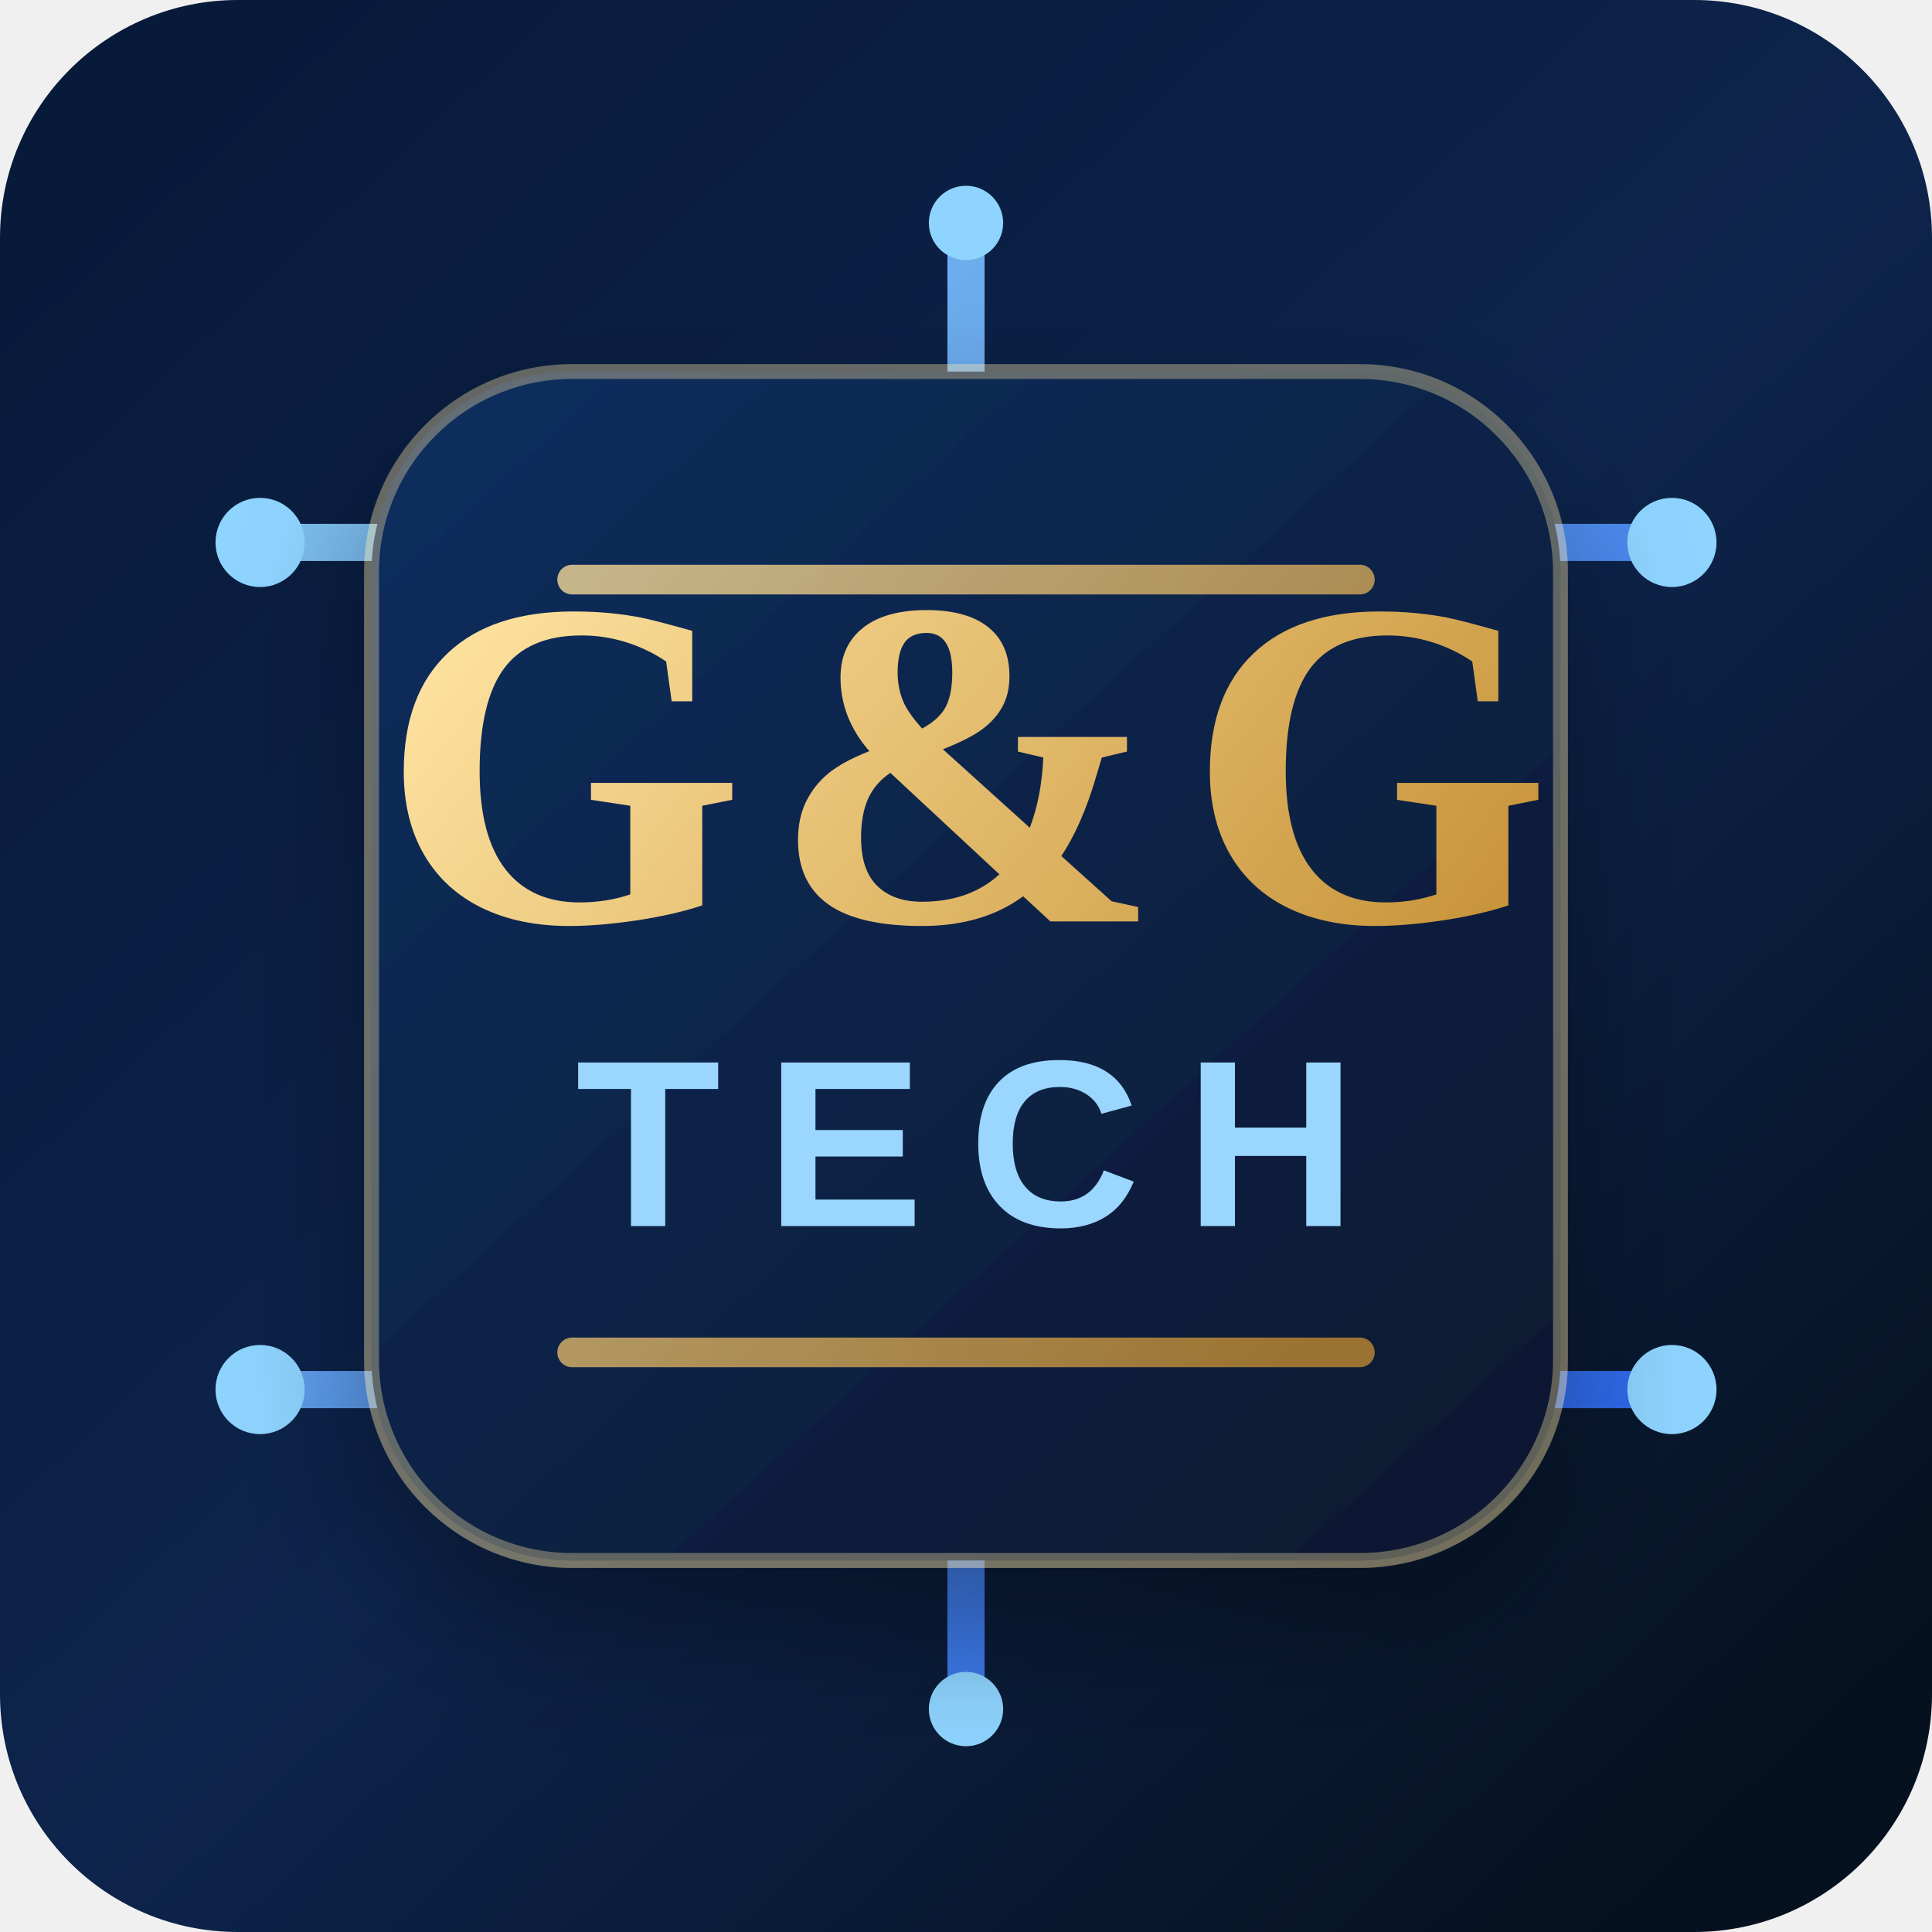
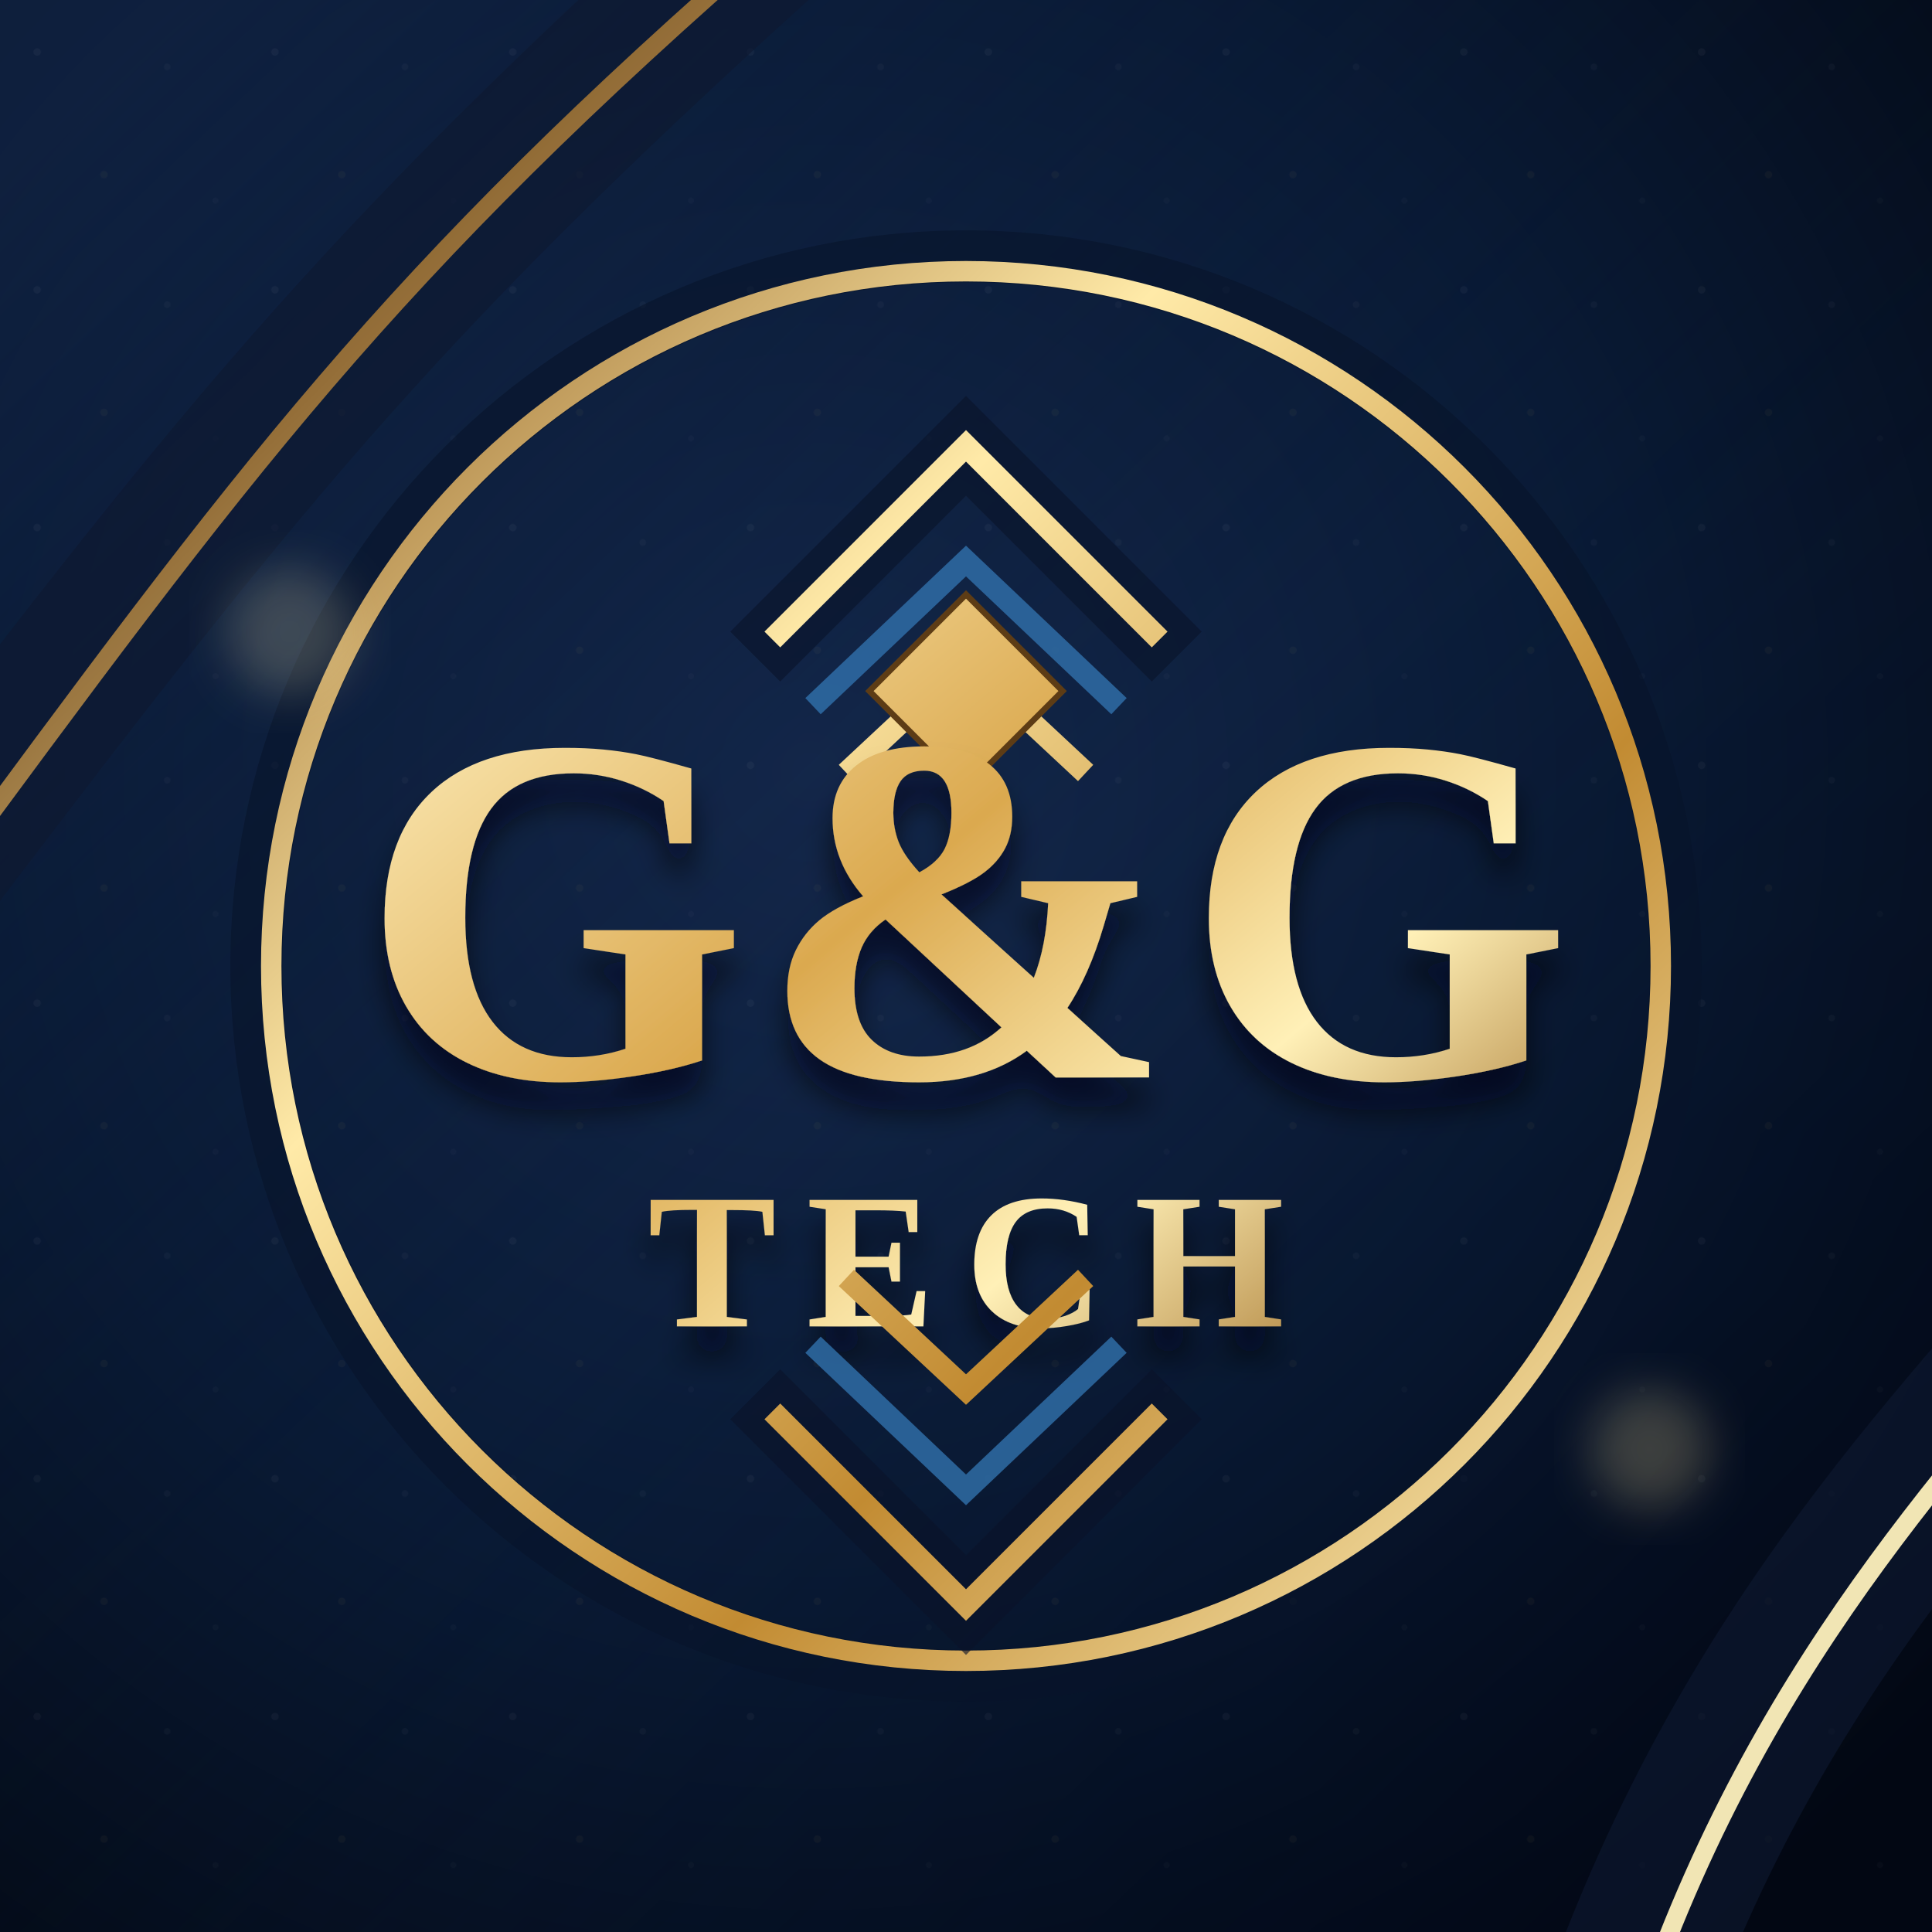
<svg xmlns="http://www.w3.org/2000/svg" viewBox="0 0 520 520" role="img" aria-labelledby="gg-logo-title gg-logo-desc">
  <defs>
-     <linearGradient id="bg" x1="44" y1="34" x2="472" y2="490" gradientUnits="userSpaceOnUse">
-       <stop stop-color="#081a3a" />
-       <stop offset="0.52" stop-color="#0d244c" />
-       <stop offset="1" stop-color="#06111f" />
+     <radialGradient id="bgGlow" cx="42%" cy="40%" r="74%">
+       <stop offset="0" stop-color="#14284c" />
+       <stop offset="0.58" stop-color="#091a35" />
+       <stop offset="1" stop-color="#040b18" />
+     </radialGradient>
+     <linearGradient id="edgeShade" x1="30" y1="18" x2="490" y2="500" gradientUnits="userSpaceOnUse">
+       <stop stop-color="#14284c" stop-opacity="0.55" />
+       <stop offset="0.5" stop-color="#06142b" stop-opacity="0" />
+       <stop offset="1" stop-color="#010511" stop-opacity="0.66" />
    </linearGradient>
-     <linearGradient id="panel" x1="108" y1="90" x2="412" y2="424" gradientUnits="userSpaceOnUse">
-       <stop stop-color="#102f60" />
-       <stop offset="1" stop-color="#09172d" />
+     <linearGradient id="gold" x1="156" y1="130" x2="368" y2="382" gradientUnits="userSpaceOnUse">
+       <stop stop-color="#fff0be" />
+       <stop offset="0.42" stop-color="#dba94f" />
+       <stop offset="0.72" stop-color="#fff0b7" />
+       <stop offset="1" stop-color="#9c6921" />
    </linearGradient>
-     <linearGradient id="gold" x1="130" y1="138" x2="380" y2="330" gradientUnits="userSpaceOnUse">
-       <stop stop-color="#ffe5a3" />
-       <stop offset="1" stop-color="#c28b2f" />
+     <linearGradient id="goldLine" x1="74" y1="66" x2="438" y2="432" gradientUnits="userSpaceOnUse">
+       <stop stop-color="#8c5a1d" />
+       <stop offset="0.34" stop-color="#ffeaa8" />
+       <stop offset="0.68" stop-color="#c28b32" />
+       <stop offset="1" stop-color="#fff2bd" />
    </linearGradient>
-     <linearGradient id="blue" x1="86" y1="96" x2="430" y2="420" gradientUnits="userSpaceOnUse">
-       <stop stop-color="#8ed4ff" />
-       <stop offset="1" stop-color="#2d6dff" />
-     </linearGradient>
-     <filter id="soft-shadow" x="-20%" y="-20%" width="140%" height="140%">
-       <feDropShadow dx="0" dy="18" stdDeviation="18" flood-color="#020712" flood-opacity="0.35" />
+     <filter id="letterShadow" x="-20%" y="-20%" width="140%" height="150%">
+       <feDropShadow dx="0" dy="8" stdDeviation="4" flood-color="#020612" flood-opacity="0.62" />
    </filter>
+     <filter id="softGlow" x="-30%" y="-30%" width="160%" height="160%">
+       <feGaussianBlur stdDeviation="6" />
+     </filter>
+     <pattern id="grain" width="64" height="64" patternUnits="userSpaceOnUse">
+       <rect width="64" height="64" fill="#ffffff" opacity="0" />
+       <circle cx="10" cy="14" r="1" fill="#ffffff" opacity="0.07" />
+       <circle cx="45" cy="18" r="0.9" fill="#ffffff" opacity="0.05" />
+       <circle cx="28" cy="47" r="1" fill="#d8b36a" opacity="0.08" />
+       <circle cx="58" cy="54" r="0.8" fill="#ffffff" opacity="0.04" />
+     </pattern>
  </defs>
-   <rect width="520" height="520" rx="64" fill="url(#bg)" />
-   <g fill="none" stroke="url(#blue)" stroke-linecap="round" stroke-linejoin="round" stroke-width="10" opacity="0.9">
-     <path d="M70 146h78l34 34" />
-     <path d="M450 146h-78l-34 34" />
-     <path d="M70 374h78l34-34" />
-     <path d="M450 374h-78l-34-34" />
-     <path d="M260 60v64" />
-     <path d="M260 396v64" />
+   <rect width="520" height="520" fill="url(#bgGlow)" />
+   <rect width="520" height="520" fill="url(#edgeShade)" />
+   <rect width="520" height="520" fill="url(#grain)" opacity="0.55" />
+   <path d="M-26 242 C62 126 100 78 204 -16" fill="none" stroke="#0d1831" stroke-width="42" opacity="0.66" />
+   <path d="M-18 240 C66 126 104 74 210 -18" fill="none" stroke="url(#goldLine)" stroke-width="4.8" opacity="0.9" />
+   <path d="M436 544 C472 442 530 386 578 330" fill="none" stroke="#0d1831" stroke-width="44" opacity="0.62" />
+   <path d="M442 540 C476 442 532 388 576 334" fill="none" stroke="url(#goldLine)" stroke-width="5" opacity="0.94" />
+   <circle cx="260" cy="260" r="191" fill="none" stroke="#071329" stroke-width="14" opacity="0.58" />
+   <circle cx="260" cy="260" r="187" fill="none" stroke="url(#goldLine)" stroke-width="5.5" />
+   <circle cx="78" cy="170" r="17" fill="#fff0b5" opacity="0.2" filter="url(#softGlow)" />
+   <circle cx="444" cy="390" r="16" fill="#ffe7a0" opacity="0.22" filter="url(#softGlow)" />
+   <g fill="none" stroke-linecap="square" stroke-linejoin="miter">
+     <path d="M210 170 L260 120 L310 170" stroke="#091228" stroke-width="19" opacity="0.6" />
+     <path d="M210 170 L260 120 L310 170" stroke="url(#goldLine)" stroke-width="6" />
+     <path d="M221 188 L260 151 L299 188" stroke="#2f6faa" stroke-width="6" opacity="0.82" />
+     <path d="M230 206 L260 178 L290 206" stroke="url(#goldLine)" stroke-width="6" />
+     <path d="M260 160 L286 186 L260 212 L234 186 Z" fill="url(#gold)" stroke="#5d3c15" stroke-width="1.6" />
  </g>
-   <g fill="#8ed4ff">
-     <circle cx="70" cy="146" r="12" />
-     <circle cx="450" cy="146" r="12" />
-     <circle cx="70" cy="374" r="12" />
-     <circle cx="450" cy="374" r="12" />
-     <circle cx="260" cy="60" r="10" />
-     <circle cx="260" cy="460" r="10" />
+   <g filter="url(#letterShadow)">
+     <text x="260" y="290" text-anchor="middle" fill="url(#gold)" font-family="Georgia, Times New Roman, serif" font-size="134" font-weight="700" letter-spacing="3">G&amp;G</text>
+     <text x="260" y="357" text-anchor="middle" fill="url(#gold)" font-family="Georgia, Times New Roman, serif" font-size="52" font-weight="700" letter-spacing="8">TECH</text>
  </g>
-   <rect x="100" y="100" width="320" height="320" rx="54" fill="url(#panel)" stroke="#ffe5a3" stroke-opacity="0.35" stroke-width="4" filter="url(#soft-shadow)" />
-   <path d="M154 156h212M154 364h212" stroke="url(#gold)" stroke-linecap="round" stroke-width="8" opacity="0.78" />
-   <g fill="url(#gold)">
-     <text x="260" y="248" text-anchor="middle" font-size="126" font-family="Georgia, Times New Roman, serif" font-weight="700" letter-spacing="7">G&amp;G</text>
+   <g fill="none" stroke-linecap="square" stroke-linejoin="miter">
+     <path d="M210 382 L260 432 L310 382" stroke="#091228" stroke-width="19" opacity="0.62" />
+     <path d="M210 382 L260 432 L310 382" stroke="url(#goldLine)" stroke-width="6" />
+     <path d="M221 364 L260 401 L299 364" stroke="#2f6faa" stroke-width="6" opacity="0.82" />
+     <path d="M230 346 L260 374 L290 346" stroke="url(#goldLine)" stroke-width="6" />
  </g>
-   <text x="260" y="330" text-anchor="middle" fill="#9bd6ff" font-size="64" font-family="Arial, Helvetica, sans-serif" font-weight="800" letter-spacing="12">TECH</text>
</svg>
